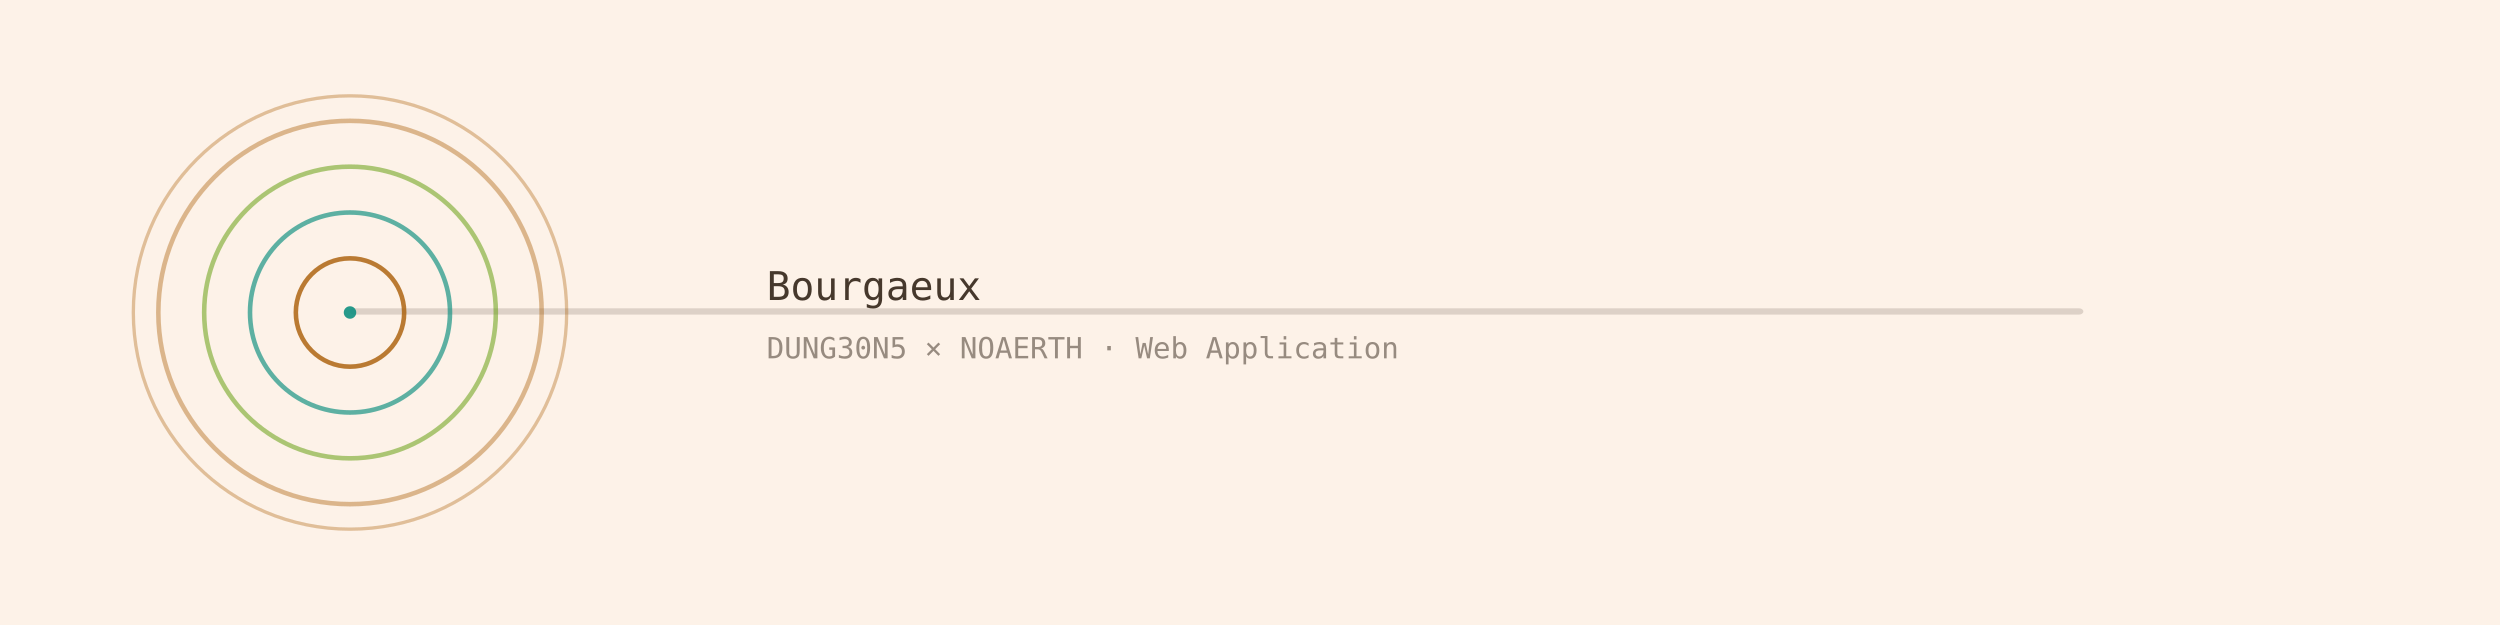
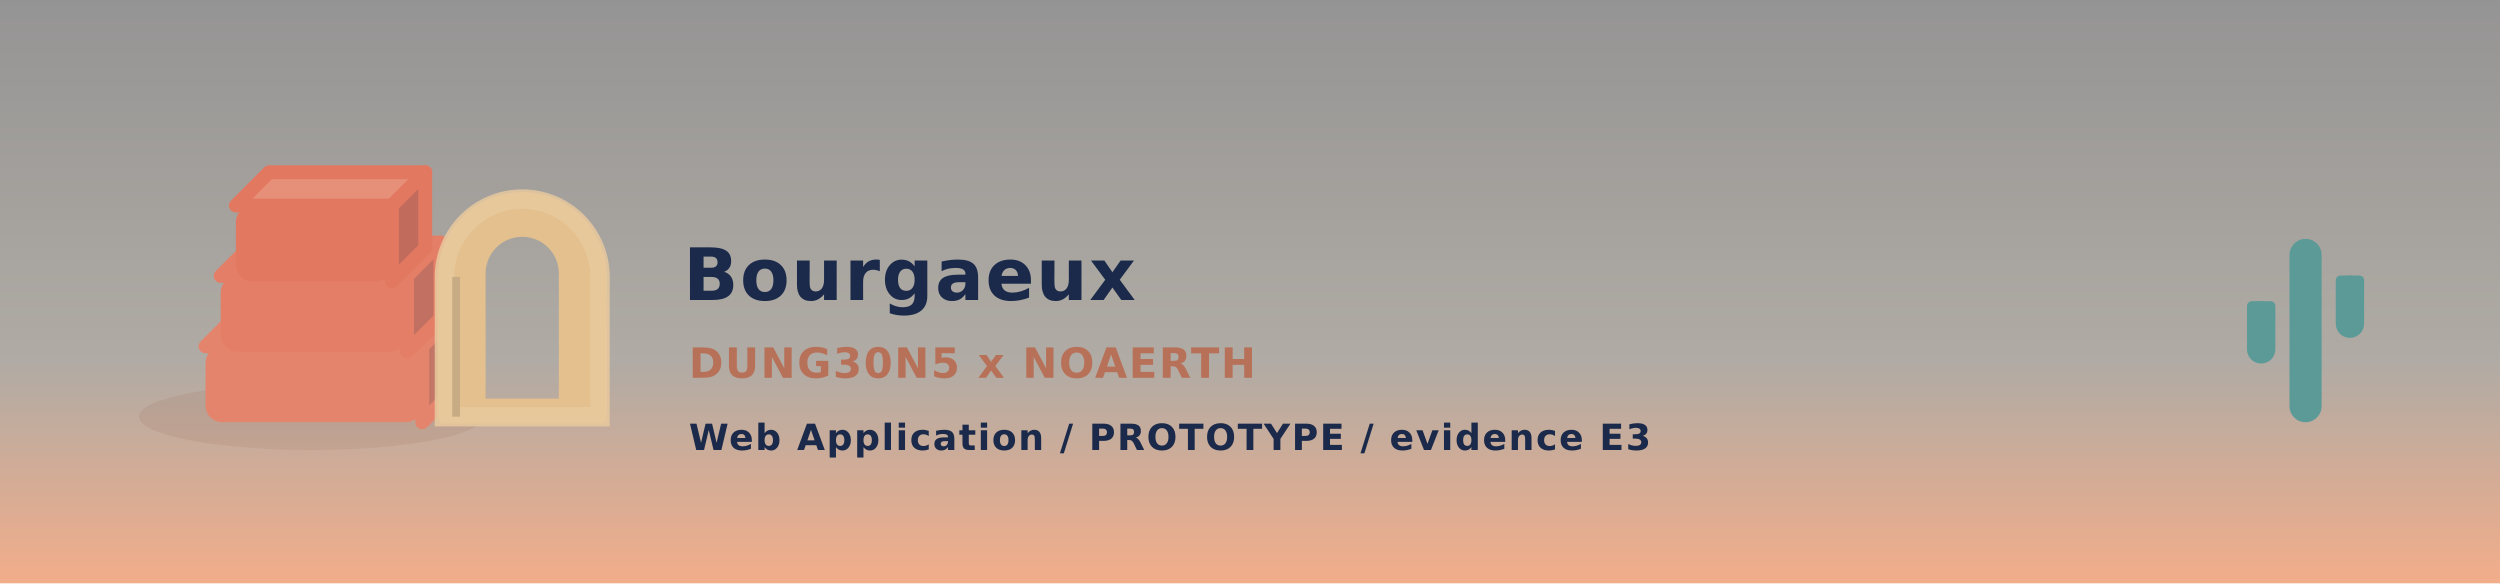
- <svg xmlns="http://www.w3.org/2000/svg" viewBox="0 0 1200 300" width="1200" height="300" role="img" aria-label="Bourgaeux identity object">
-   <rect width="1200" height="300" fill="#fdf2e8" />
-   <defs>
-     <linearGradient id="gft" x1="0" y1="0" x2="1" y2="1">
-       <stop offset="0%" stop-color="#a95d05" />
-       <stop offset="100%" stop-color="#109081" />
-     </linearGradient>
-   </defs>
-   <rect x="168.00" y="148.00" width="832.00" height="3.00" rx="2.00" fill="rgba(50,36,24,0.160)" opacity="1.00" />
-   <circle cx="168.00" cy="150.00" r="26.00" fill="none" stroke="rgba(169,93,5,0.800)" stroke-width="2.20" opacity="1.00" />
-   <circle cx="168.00" cy="150.00" r="48.00" fill="none" stroke="rgba(16,144,129,0.670)" stroke-width="2.20" opacity="1.00" />
-   <circle cx="168.00" cy="150.00" r="70.00" fill="none" stroke="rgba(103,159,17,0.540)" stroke-width="2.20" opacity="1.00" />
-   <circle cx="168.00" cy="150.00" r="92.00" fill="none" stroke="rgba(169,93,5,0.410)" stroke-width="2.20" opacity="1.00" />
+ <svg xmlns="http://www.w3.org/2000/svg" width="900" height="210" viewBox="0 0 900 210" role="img" aria-label="Bourgaeux - identity object">
+   <linearGradient id="skyf" x1="0" y1="0" x2="0" y2="1">
+     <stop offset="0" stop-color="#959494" />
+     <stop offset="0.62" stop-color="#b0aba4" />
+     <stop offset="1" stop-color="#f3ad8a" />
+   </linearGradient>
+   <rect width="900" height="210" fill="url(#skyf)" />
+   <rect x="0" y="352" width="900" height="-142" fill="#e9cda3" />
+   <rect x="0" y="352" width="900" height="3" fill="#ebd1a9" />
+   <ellipse cx="112" cy="150" rx="62" ry="12" fill="rgba(138,90,68,0.11)" />
  <g>
-     <circle cx="168.00" cy="150.00" r="104.00" fill="none" stroke="rgba(169,93,5,0.350)" stroke-width="1.60" opacity="1.00" />
-     <animate attributeName="opacity" values="0.25;1.0;0.25" dur="19.9s" begin="0s" repeatCount="indefinite" />
+     <path d="M74,124.67 L152,124.67 L164,112.67 L86,112.67 Z" fill="#e99a82" stroke="#e5846c" stroke-width="5" stroke-linejoin="round" />
+     <path d="M152,124.67 L164,112.67 L164,140 L152,152 Z" fill="#c37566" stroke="#e5846c" stroke-width="5" stroke-linejoin="round" />
+     <rect x="74" y="124.67" width="78" height="27.33" rx="6" fill="#e5846c" />
+     <path d="M79.46,99.33 L146.54,99.33 L158.54,87.33 L91.46,87.33 Z" fill="#e8957d" stroke="#e47e66" stroke-width="5" stroke-linejoin="round" />
+     <path d="M146.54,99.33 L158.54,87.33 L158.54,114.67 L146.54,126.67 Z" fill="#c27061" stroke="#e47e66" stroke-width="5" stroke-linejoin="round" />
+     <rect x="79.46" y="99.33" width="67.08" height="27.33" rx="6" fill="#e47e66" />
+     <path d="M84.92,74 L141.08,74 L153.08,62 L96.92,62 Z" fill="#e79079" stroke="#e37861" stroke-width="5" stroke-linejoin="round" />
+     <path d="M141.08,74 L153.08,62 L153.08,89.33 L141.08,101.33 Z" fill="#c16b5d" stroke="#e37861" stroke-width="5" stroke-linejoin="round" />
+     <rect x="84.92" y="74" width="56.16" height="27.33" rx="6" fill="#e37861" />
+     <animate attributeName="opacity" values="0.72;1;0.72" dur="6s" begin="0s" repeatCount="indefinite" />
  </g>
-   <circle cx="168" cy="150" r="3" fill="rgba(16,144,129,0.900)">
-     <animate attributeName="opacity" values="0.35;0.95;0.35" dur="19.9s" begin="0s" repeatCount="indefinite" />
-   </circle>
-   <text x="368" y="144" font-family="ui-monospace,Menlo,monospace" font-size="19" fill="rgba(50,36,24,0.900)">Bourgaeux</text>
-   <text x="368" y="172" font-family="ui-monospace,Menlo,monospace" font-size="14" fill="rgba(50,36,24,0.500)">DUNG30N5 × NOAERTH · Web Application</text>
+   <path d="M160,150 L160,99.68 A28,28 0 0 1 216,99.68 L216,150 Z M172.32,146 L172.32,98.43 A15.68,15.68 0 0 1 203.68,98.43 L203.68,146 Z" fill="#e3c08d" fill-rule="evenodd" stroke="#e3c08d" stroke-width="5" stroke-linejoin="round" />
+   <path d="M160,150 L160,99.68 A28,28 0 0 1 216,99.68 L216,150 Z" fill="none" stroke="#e8c99d" stroke-width="7" stroke-linecap="round" opacity="0.85" />
+   <rect x="162.8" y="99.68" width="2.8" height="50.32" fill="#c7ab84" />
+   <text x="246" y="108" font-family="Verdana,DejaVu Sans,sans-serif" font-size="26" font-weight="700" letter-spacing="0.6" fill="#1b2a4a" text-anchor="start">Bourgaeux</text>
+   <text x="248" y="136" font-family="Verdana,DejaVu Sans,sans-serif" font-size="15" font-weight="700" letter-spacing="0.6" fill="#b87159" text-anchor="start">DUNG30N5 x NOAERTH</text>
+   <text x="248" y="162" font-family="Verdana,DejaVu Sans,sans-serif" font-size="13" font-weight="700" letter-spacing="0.6" fill="#1b2a4a" text-anchor="start">Web Application  /  PROTOTYPE  /  evidence E3</text>
+   <rect x="824.22" y="86" width="11.56" height="66" rx="5.78" fill="#5b9a97" />
+   <rect x="808.92" y="108.44" width="10.2" height="22.44" rx="5.1" fill="#5b9a97" />
+   <rect x="808.92" y="108.44" width="10.2" height="6.6" rx="1.7" fill="#5b9a97" />
+   <rect x="840.88" y="99.2" width="10.2" height="22.44" rx="5.1" fill="#5b9a97" />
+   <rect x="840.88" y="99.2" width="10.2" height="6.6" rx="1.7" fill="#5b9a97" />
</svg>
